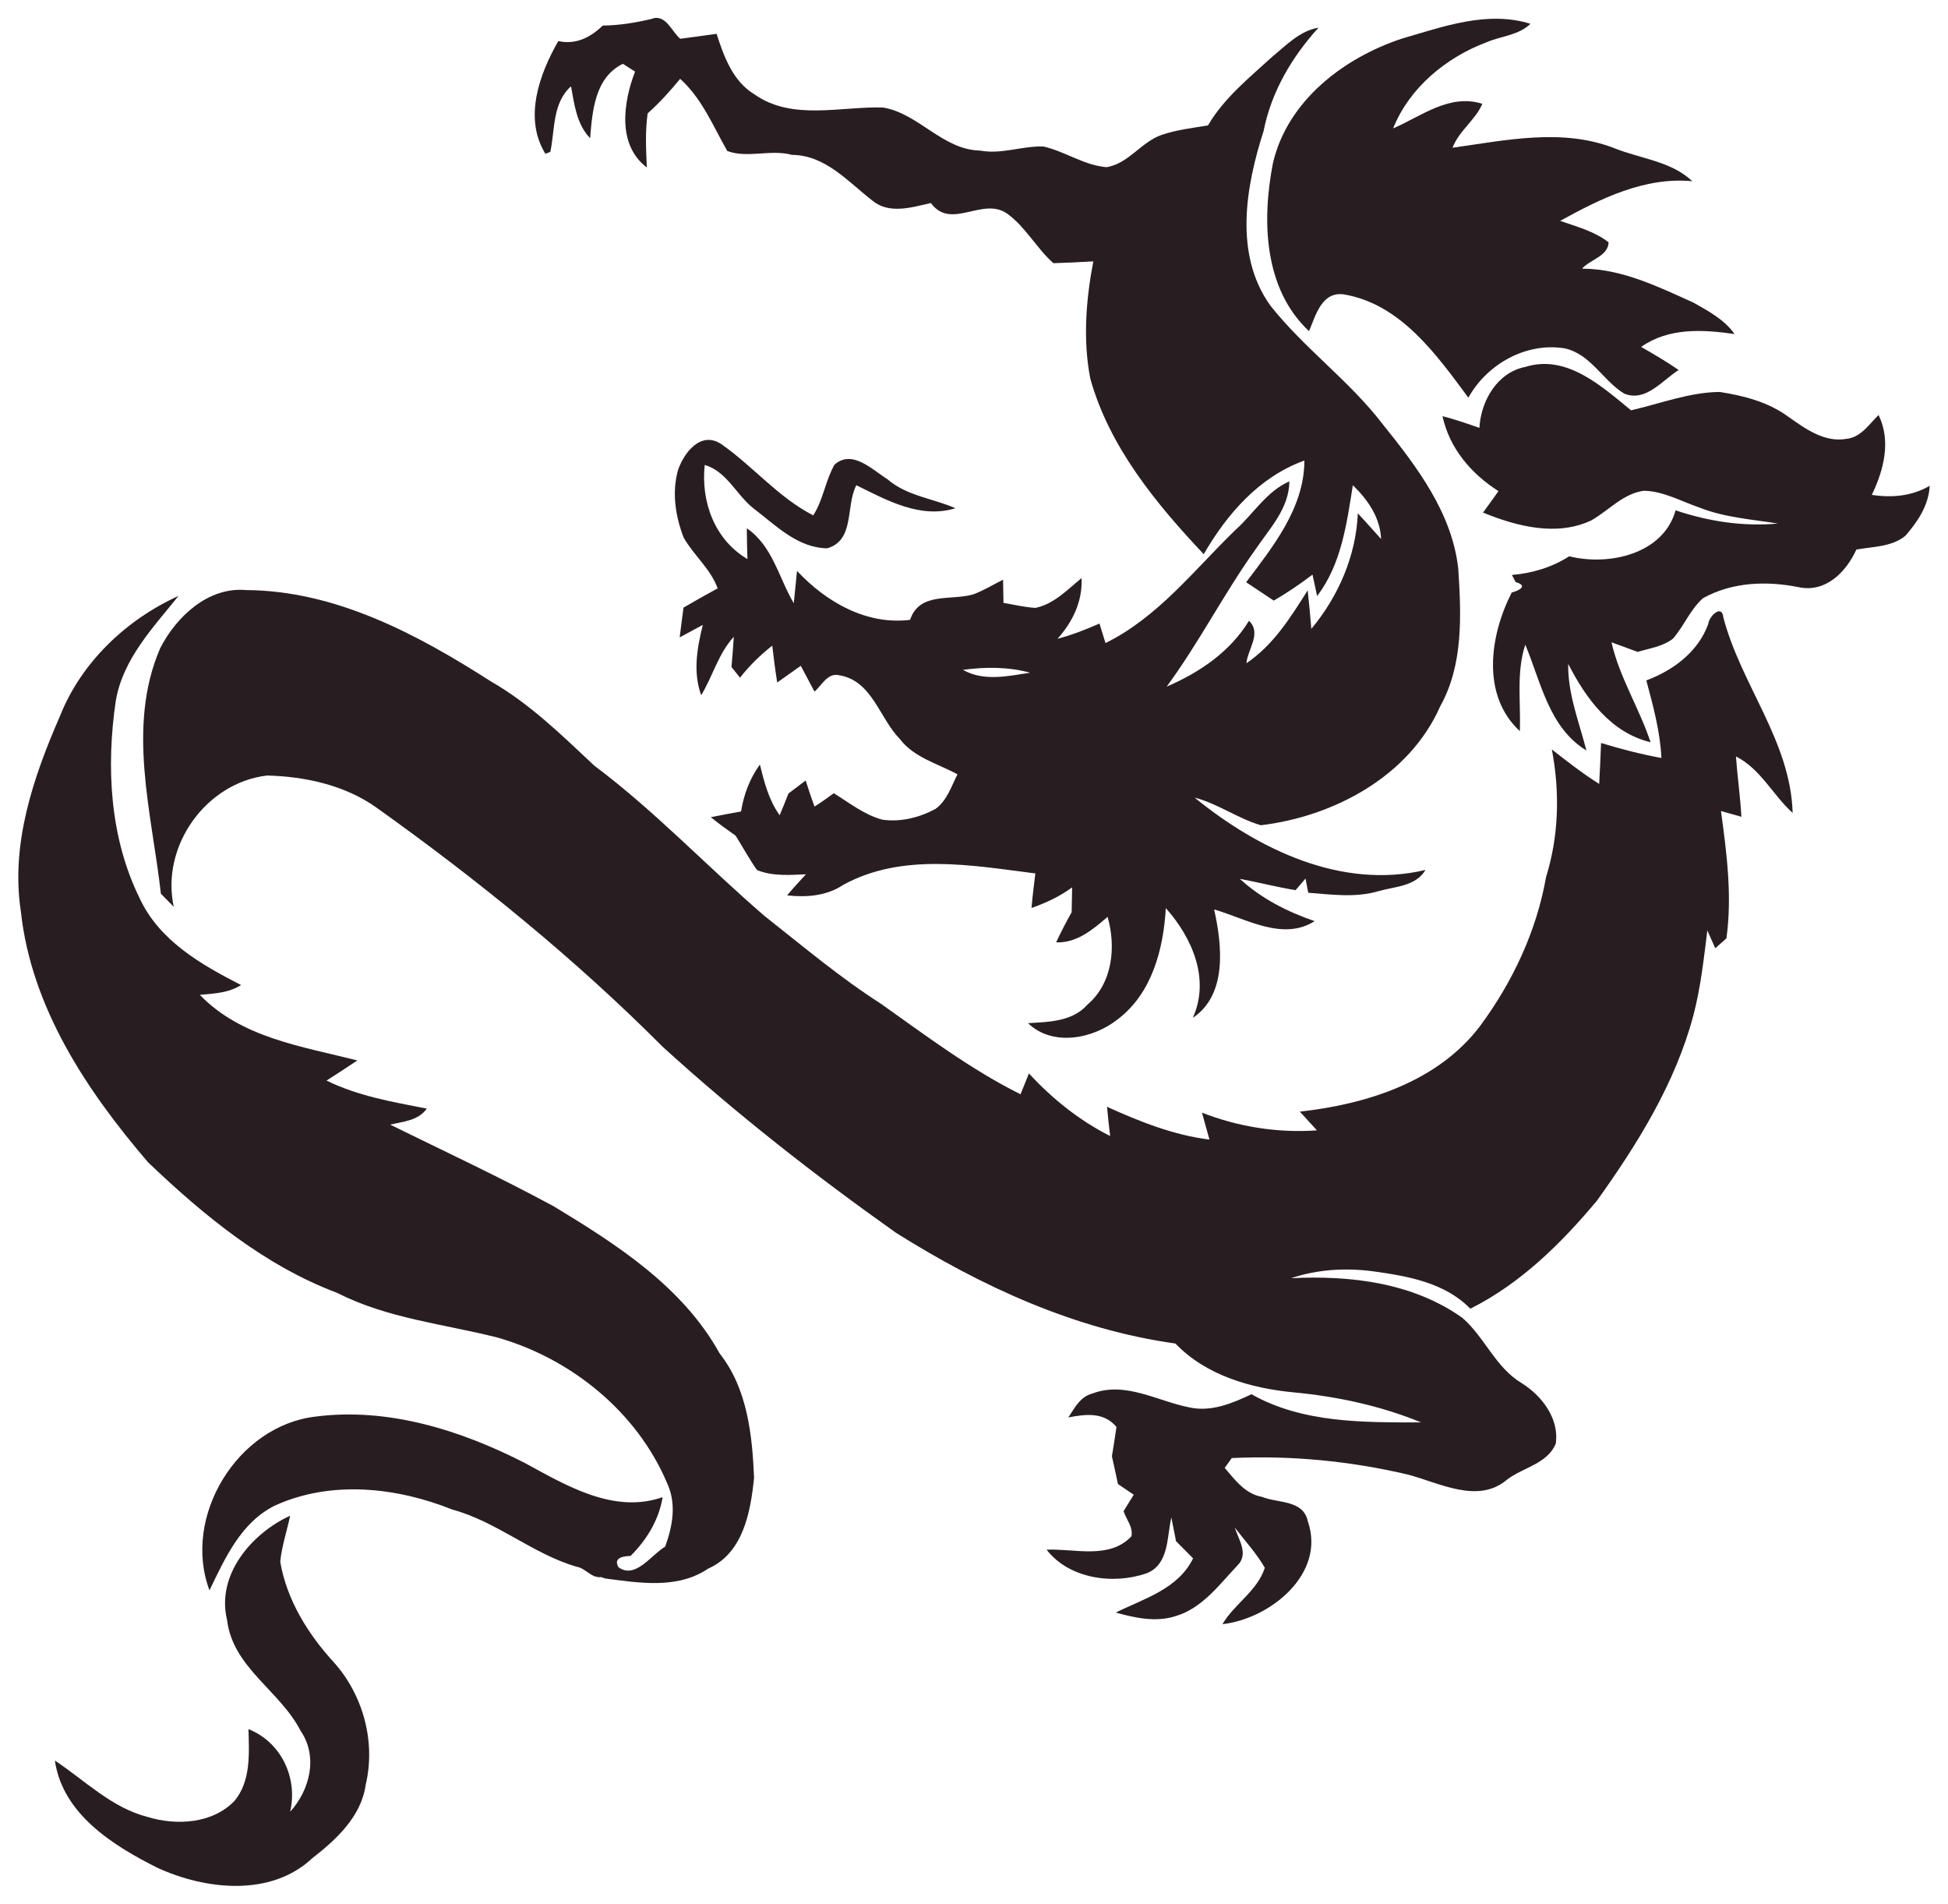
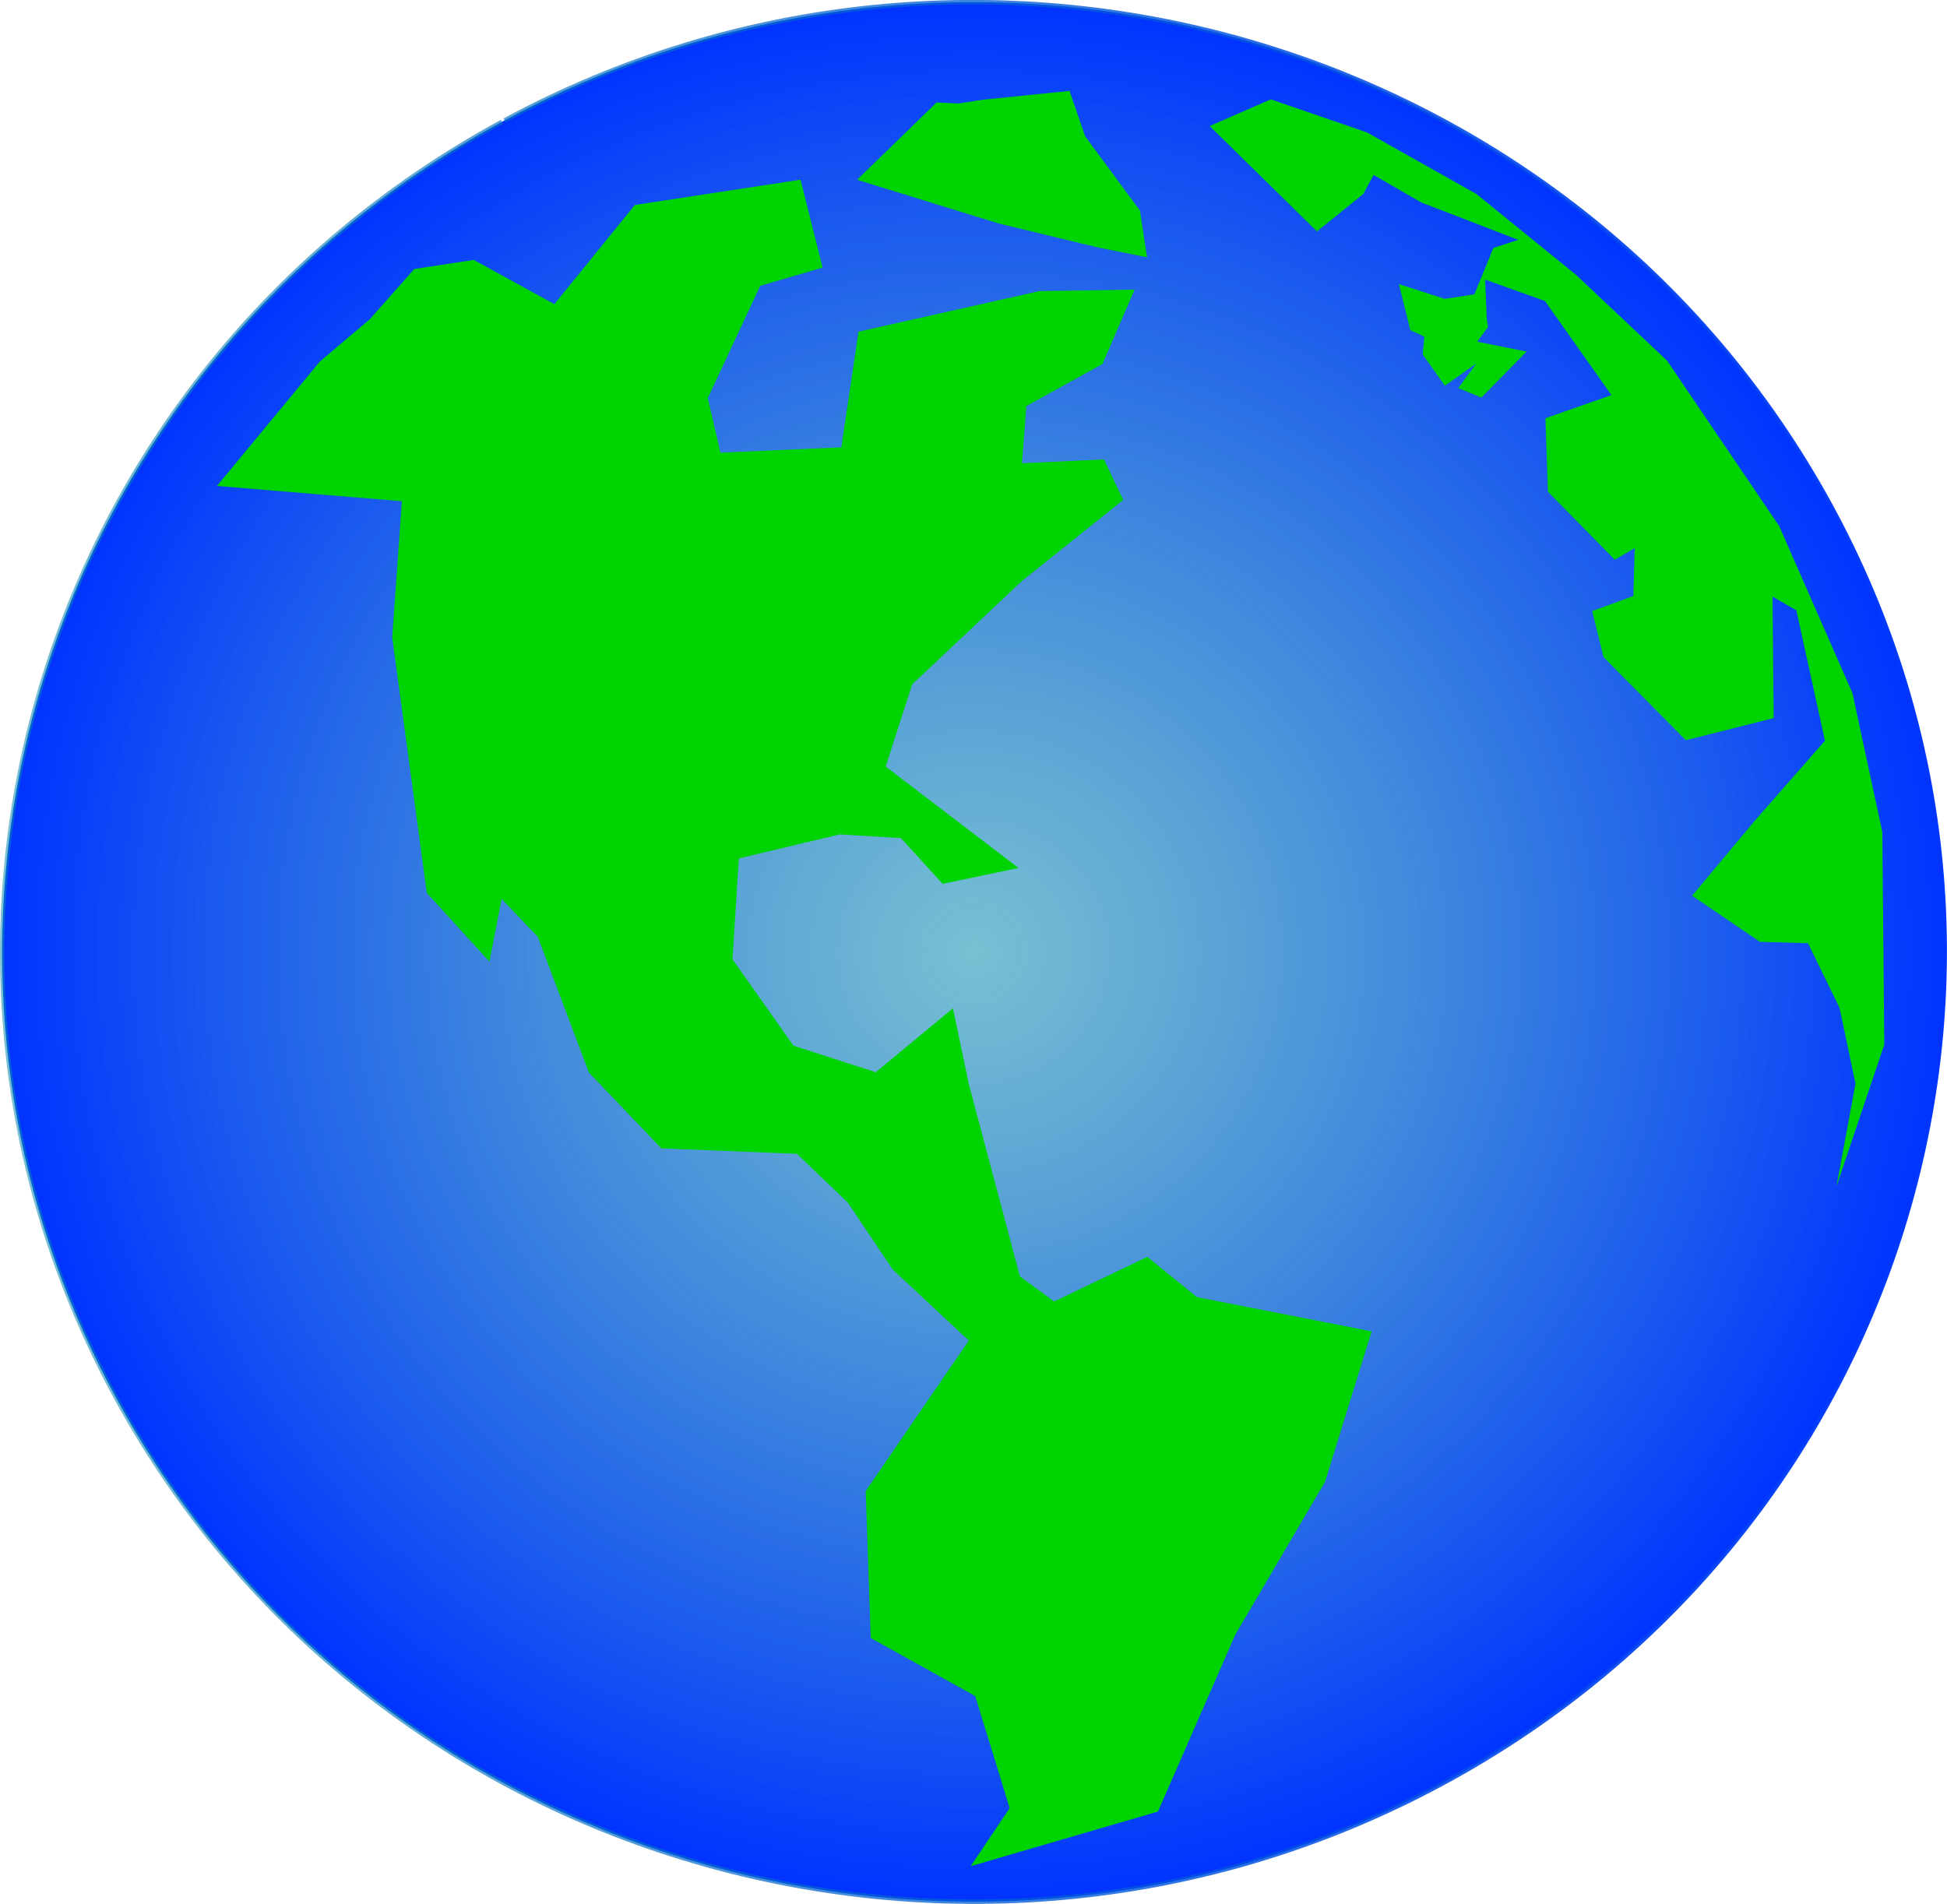
- <svg xmlns="http://www.w3.org/2000/svg" version="1.1" id="Layer_1" x="0px" y="0px" viewBox="-661.339 -667.48 1668.887 1630.66" enable-background="new -661.339 -667.48 1668.887 1630.66" xml:space="preserve">
-   <g id="_x23_ffffffff">
- </g>
-   <g id="_x23_281e22ff">
-     <path fill="#281E22" d="M-144.935-645.594c14.077-0.12,27.914-2.396,41.571-5.631   c12.28-4.852,17.311,10.662,24.799,16.952c10.363-1.318,20.726-2.815,31.148-4.253   c6.29,19.587,13.957,40.852,32.646,51.994c32.227,22.642,73.678,10.003,110.097,11.142   c30.729,5.331,50.796,36.24,83.142,36.899c18.21,3.414,35.821-4.073,53.97-3.534   c18.569,4.133,34.802,16.113,54.09,17.73c18.989-2.875,29.89-21.804,47.621-27.734   c12.699-4.313,26.177-5.81,39.415-8.027c13.777-23.541,35.221-40.672,55.049-58.822   c12.1-9.884,23.481-22.163,39.654-24.919c-22.762,25.038-40.433,54.869-47.022,88.413   c-15.394,47.801-25.578,105.904,5.75,149.632c29.112,36.839,68.047,64.633,96.62,102.071   c29.172,36.3,59.182,75.714,64.393,123.575c2.516,39.474,4.433,81.944-15.514,117.645   c-26.356,59.841-90.989,94.344-153.645,101.831c-19.767-5.81-36.779-18.449-56.786-23.721   c54.569,44.446,126.031,79.069,197.852,61.997c-8.326,14.077-25.937,14.136-39.954,18.09   c-19.767,5.93-40.373,2.995-60.499,1.438c-0.779-4.073-1.558-8.146-2.336-12.16   c-2.156,2.516-6.409,7.488-8.506,9.944c-16.113-2.576-31.807-6.709-47.801-9.704   c18.33,16.832,40.673,28.213,64.094,36.24c-27.255,17.431-58.942-2.216-86.077-10.003   c6.829,30.549,11.441,73.019-18.27,92.846c14.975-33.245-0.539-68.586-23.122-93.984   c-2.037,35.042-11.8,72.959-41.152,95.182c-21.085,16.832-55.887,23.721-76.912,3.354   c17.85-1.078,38.157-1.318,50.975-15.934c21.444-18.27,24.619-49.418,17.192-75.115   c-12.699,10.902-26.236,22.463-44.087,21.864c4.073-8.805,8.566-17.371,13.298-25.817   c0.12-5.331,0.299-15.993,0.419-21.325c-10.543,7.847-22.463,13.298-34.802,17.671   c0.839-9.944,2.096-19.767,3.295-29.591c-54.33-6.889-113.811-17.97-164.547,9.764   c-14.256,9.584-31.448,10.842-48.1,9.045c5.152-6.23,10.602-12.16,16.113-18.09   c-13.957,0.659-28.692,1.797-41.93-3.594c-6.709-9.464-12.16-19.707-18.33-29.471   c-7.248-5.091-14.376-10.243-21.265-15.814c8.626-1.737,17.251-3.354,25.937-4.912   c2.276-14.556,7.488-28.213,16.113-40.193C-6.564,2.59-2.671,17.925,6.614,30.803   c2.576-6.17,5.092-12.399,7.548-18.629C17.875,9.419,25.243,3.848,28.897,1.033   c2.336,7.488,4.852,14.975,7.547,22.343c5.75-3.474,11.082-7.548,16.533-11.441   c13.358,8.266,26.057,18.389,41.451,22.642c15.634,2.276,31.867-1.737,45.644-9.165   c9.824-7.068,13.598-19.228,18.869-29.651c-16.892-9.225-37.198-14.256-49.358-30.25   C91.972-52.399,85.922-84.445,57.649-89.118C47.526-91.454,42.854-80.492,36.444-75.101   c-3.893-7.368-7.847-14.736-11.741-22.103c-6.709,4.792-13.418,9.584-20.186,14.316   c-1.677-10.483-3.055-21.025-4.253-31.568c-10.243,8.027-19.587,17.192-27.614,27.434   c-1.797-2.336-5.511-6.889-7.308-9.165c0.779-8.626,1.438-17.251,1.977-25.877   c-13.178,14.376-18.03,33.664-27.914,50.077c-7.248-19.827-3.534-40.433,1.378-60.26   c-6.649,3.594-13.238,7.188-19.827,10.722c1.018-8.506,2.156-17.012,3.295-25.518   c9.644-5.631,19.408-11.142,29.232-16.473c-6.05-16.832-20.486-28.273-29.112-43.488   c-7.128-18.39-10.303-39.175-4.672-58.343c5.271-14.855,19.587-33.245,36.899-21.744   c27.195,18.988,48.879,45.704,78.769,61.039c8.686-13.418,10.423-29.89,18.27-43.488   c15.155-13.298,32.346,4.433,45.285,12.519c16.593,14.376,38.876,16.353,58.283,24.859   c-30.07,9.285-58.763-6.829-84.879-19.707c-9.345,17.731-1.138,47.082-24.919,54.03   c-25.578-0.359-44.147-19.707-63.135-34.143c-14.736-11.501-22.942-31.807-41.871-37.258   c-3.354,31.628,8.506,64.034,36.599,80.626c-0.299-8.805-0.479-17.611-0.539-26.416   c22.163,15.215,27.315,42.41,40.253,64.273c0.898-9.225,1.797-18.509,2.755-27.734   c24.799,26.536,59.361,46.543,96.859,41.93c8.086-24.2,34.922-16.233,54.09-21.804   c8.925-3.295,17.072-8.326,25.578-12.579c0.12,4.972,0.299,14.915,0.359,19.827   c9.105,1.557,18.15,3.774,27.434,4.313c15.993-3.354,27.315-15.634,39.474-25.518   c0.898,20.007-7.607,37.438-20.606,51.994c12.339-3.295,24.26-7.907,35.94-13.058   c1.318,4.193,3.893,12.579,5.151,16.712c44.985-22.103,76.074-62.776,111.355-96.919   c15.454-13.777,26.656-33.065,46.183-41.571c-0.24,23.361-17.012,40.433-29.232,58.583   c-27.075,37.917-48.22,79.668-75.894,117.225c28.153-12.1,54.27-29.771,70.503-56.366   c11.201,10.423-1.198,24.559-2.156,36.3c23.181-15.574,37.857-39.355,52.473-62.416   c1.198,10.962,2.216,21.983,3.115,33.005c23.181-27.734,38.336-62.656,39.834-98.956   c6.769,7.188,13.238,14.676,19.947,21.983c-0.839-18.569-11.381-33.604-24.2-46.063   c-5.271,32.945-9.764,67.568-30.609,94.942c-0.958-4.612-2.995-13.837-3.953-18.39   c-10.602,8.087-21.684,15.574-33.185,22.283c-7.907-5.271-15.814-10.483-23.661-15.754   c23.122-30.669,49.777-63.674,49.897-104.227c-38.696,13.957-66.19,45.644-86.257,80.207   c-40.792-43.248-80.986-92.007-97.219-150.59c-6.349-32.945-3.654-67.448,2.636-100.214   c-11.381,0.719-22.762,1.198-34.203,1.557c-14.256-12.639-23.481-30.43-38.756-41.811   c-21.145-16.293-48.699,14.316-66.19-9.704c-16.353,3.654-35.88,9.944-50.376-2.276   c-20.785-16.173-40.133-38.816-68.766-38.995c-18.21-4.972-37.917,3.175-55.288-3.295   c-12.22-21.384-21.624-44.925-40.373-61.817c-8.626,10.483-17.731,20.546-27.854,29.591   c-2.216,15.395-1.378,30.909-0.719,46.303c-25.578-19.408-20.186-55.767-10.063-82.124   c-2.636-1.677-7.907-4.972-10.483-6.649c-24.02,11.92-26.057,40.193-28.034,63.734   c-11.561-12.04-13.478-28.752-16.353-44.446c-16.053,14.376-13.657,36.899-17.731,56.187   c-1.078,0.359-3.175,1.198-4.253,1.557c-18.809-30.549-5.152-68.107,11.082-96.5   C-167.996-628.942-155.417-635.471-144.935-645.594 M163.613-93.73c17.91,10.123,38.456,5.331,57.624,2.456   C202.429-96.426,182.781-96.306,163.613-93.73z" />
-     <path fill="#281E22" d="M539.669-634.393c35.461-10.303,73.258-24.2,110.157-12.699   c-10.123,9.884-24.919,10.423-37.318,15.694c-34.682,12.938-66.37,38.935-80.327,73.917   c24.32-10.543,48.28-30.01,76.433-21.085c-5.99,14.017-20.007,23.062-25.518,37.618   c45.644-6.409,94.224-17.012,138.79,0.479c22.223,8.925,48.639,11.082,66.609,28.213   c-40.613-3.894-78.65,14.855-113.212,33.964c14.256,4.972,29.351,8.925,41.511,18.39   c-0.479,11.92-15.934,14.736-22.762,22.523c34.143,0.12,65.112,15.454,95.482,29.112   c12.759,7.248,26.536,14.556,35.162,26.895c-27.315-3.894-56.247-5.631-80.027,11.022   c10.842,6.29,21.804,12.519,32.107,19.827c-13.957,8.745-28.153,27.734-46.603,20.186   c-18.39-11.201-28.872-34.203-51.335-38.816c-32.885-5.211-66.25,13.597-82.184,42.29   c-27.494-37.078-58.044-80.267-106.743-88.473c-18.988-2.576-24.08,18.21-29.771,31.508   c-38.935-36.42-40.493-95.242-30.849-144.181C441.732-581.201,489.892-617.98,539.669-634.393z" />
-     <path fill="#281E22" d="M606.099-300.986c1.258-23.122,15.275-47.561,39.415-52.233   c35.281-11.082,65.352,16.652,90.51,37.198c25.158-5.81,49.897-15.454,75.894-15.754   c20.666,3.235,41.691,8.626,58.763,21.205c14.556,10.243,30.909,22.283,49.777,18.988   c12.519-1.198,19.348-12.459,27.614-20.426c10.902,22.283,4.433,47.262-5.81,68.406   c17.131,2.636,34.383,1.138,49.598-7.787c-0.779,16.593-10.303,30.909-20.965,42.949   c-11.741,9.524-27.794,9.105-41.871,11.681c-8.566,19.048-26.236,37.019-48.999,32.286   c-27.674-5.571-57.205-4.612-82.363,9.345c-10.902,9.644-16.233,23.721-25.637,34.563   c-8.745,6.889-20.127,8.386-30.429,11.441c-7.487-2.755-14.915-5.511-22.343-8.206   c6.888,30.19,23.84,56.426,33.484,85.598c-34.143-8.206-55.528-37.618-70.563-67.149   c-0.479,25.697,9.345,49.718,15.574,74.217c-32.107-19.647-38.876-58.523-52.353-90.63   c-7.847,23.9-3.714,49.418-4.672,74.037c-33.365-30.849-25.637-82.064-6.949-118.723   c7.248-1.917,13.837-5.93,3.354-8.925l-3.175-6.11c17.431-1.438,34.383-6.589,49.118-15.993   c33.664,8.446,80.566-1.677,91.109-39.355c28.333,9.524,57.744,14.017,87.635,11.321   c-22.702-3.654-46.063-5.211-67.628-13.837c-15.514-5.331-30.43-13.897-47.142-14.256   c-17.97,2.396-30.19,17.012-45.225,25.458c-29.591,13.897-63.914,5.032-92.606-6.769   c4.313-6.17,8.985-12.16,13.178-18.39c-23.361-14.855-41.93-36.599-47.92-64.213   C585.134-308.234,595.676-304.7,606.099-300.986z" />
-     <path fill="#281E22" d="M-524.106-112.239c13.777-27.015,41.092-52.772,73.618-49.837   c76.613,0.479,146.577,37.797,209.472,78.11c33.425,19.108,60.979,46.183,88.833,72.3   C-100.069,27.329-55.383,74.95-6.085,117.3c32.646,25.697,64.453,52.593,99.495,74.996   c38.756,27.494,76.912,56.247,119.561,77.511c1.797-4.433,5.391-13.418,7.188-17.851   c20.007,21.684,43.188,40.313,69.605,53.611c-1.018-8.326-1.977-16.652-2.696-25.038   c28.033,12.699,57.025,24.26,87.754,28.093c-1.557-5.75-4.792-17.311-6.409-23.062   c31.508,12.22,64.693,17.491,98.477,15.155c-4.912-5.331-9.824-10.722-14.616-16.053   c57.325-6.349,118.364-25.578,154.484-73.438c27.794-37.618,48.28-81.165,56.426-127.409   c11.022-35.401,11.92-73.079,4.972-109.379c13.118,10.303,26.356,20.606,40.553,29.531   c0.719-11.681,1.078-23.421,1.617-35.042c16.952,5.151,34.203,9.644,51.694,12.819   c-1.078-22.702-7.068-44.626-12.938-66.43c23.122-8.626,44.566-24.559,53.132-48.52   c0.599-6.409,11.741-17.251,12.879-5.391c15.095,57.684,57.624,106.024,59.361,167.422   C857.382,13.432,847.139-8.791,825.874-19.573c1.258,17.251,3.714,34.383,4.672,51.694   c-4.373-1.258-13.118-3.714-17.491-4.912c4.912,36,9.704,72.719,4.672,109.019   c-2.396,2.096-7.188,6.349-9.584,8.506c-2.276-5.092-4.553-10.183-6.769-15.275   c-3.055,24.38-5.69,48.939-11.98,72.839c-15.514,58.223-47.801,109.978-82.483,158.497   c-30.609,36.659-65.471,71.102-108.6,92.666c-21.924-22.463-53.731-27.914-83.382-32.047   c-23.481-3.055-47.621-1.677-70.204,5.93c50.736-2.576,104.287,3.774,146.697,33.904   c19.168,16.473,28.393,42.469,50.676,55.827c17.431,10.842,32.526,30.37,29.411,51.994   c-7.128,17.251-27.914,20.306-41.571,30.669c-25.038,21.504-58.283,2.756-85.358-4.253   c-49.178-11.561-100.094-16.473-150.65-14.077c-1.498,2.097-4.552,6.29-6.05,8.386   c8.745,10.243,17.551,22.283,31.807,24.799c13.777,5.631,35.641,2.396,39.415,21.025   c15.634,44.866-32.286,83.501-73.139,88.054c10.303-17.491,29.771-28.273,36.3-48.28   c-7.188-12.459-17.072-23.122-25.757-34.503c3.414,10.782,12.34,22.882,1.977,32.825   c-15.514,16.473-30.19,36.539-52.892,43.128c-16.832,5.391-34.563,1.438-51.035-3.115   c24.26-12.04,53.312-20.067,66.25-46.423c-4.912-4.912-9.764-9.824-14.616-14.736   c-1.018-5.092-2.995-15.215-4.013-20.247c-3.894,16.712-1.917,40.133-21.025,47.681   c-28.453,10.123-66.669,4.852-85.838-20.127c24.08-1.078,53.611,8.626,72.659-11.441   c1.677-7.787-4.493-14.556-6.709-21.564c2.875-4.672,5.75-9.405,8.685-14.077   c-3.414-2.276-10.183-6.888-13.537-9.165c-1.677-7.967-3.354-15.874-5.152-23.721   c1.378-8.386,2.696-16.772,3.893-25.158c-10.722-12.939-26.416-11.022-41.212-8.146   c5.271-8.086,10.243-17.85,20.426-20.426c28.453-10.902,56.187,6.649,83.681,11.92   c18.449,3.894,36.42-3.594,52.772-11.381c43.907,24.859,96.32,24.14,145.319,24.14   c-34.742-14.256-71.641-22.163-108.899-25.697c-36.719-3.474-75.415-14.496-101.591-41.87   c-86.137-11.98-166.284-48.939-239.363-94.823C36.744,339.171-30.584,286.519-93.66,229.074   c-75.175-75.415-158.138-142.683-244.694-204.501c-27.135-19.468-61.278-26.955-94.164-27.794   c-52.413,6.11-91.229,60.56-79.967,112.433c-3.714-3.774-7.368-7.488-11.022-11.201   C-531.234,28.827-553.097-45.091-524.106-112.239z" />
-     <path fill="#281E22" d="M-610.063-53.896c18.21-46.183,56.965-82.902,101.651-103.149   c-21.744,27.135-47.441,53.731-53.671,89.492c-8.446,56.546-5.271,117.465,20.366,169.399   c16.832,36.42,52.712,56.906,86.916,74.397c-10.602,6.769-23.181,7.308-35.341,8.386   c35.461,36.899,87.994,44.267,134.956,56.187c-8.686,5.87-17.551,11.561-26.416,17.251   c26.955,13.238,56.666,18.33,85.897,24.02c-7.308,10.303-20.127,11.082-31.388,13.717   c46.842,23.002,94.044,45.045,139.928,69.844C-132.715,398.593-76.409,434.653-44.721,491.918   c23.661,29.95,27.854,69.545,29.411,106.383c-2.995,29.172-9.225,64.513-39.355,77.811   c-26.296,17.791-59.002,12.22-88.413,8.386l-3.115-1.138c-8.805,1.018-13.358-7.727-21.384-8.925   c-37.618-11.082-68.107-38.576-106.144-48.879c-47.861-19.228-103.987-25.338-152.088-3.474   c-29.112,14.436-42.649,44.925-56.067,72.6c-23.661-63.015,23.84-140.946,90.749-148.793   c62.237-8.087,124.713,11.681,179.642,39.834c35.581,19.348,76.074,43.727,117.825,29.172   c-3.175,19.468-13.598,36.539-27.434,50.316c-10.423,0.299-13.897,3.534-10.363,9.704   c14.556,10.543,28.034-10.722,39.954-17.611c6.469-17.73,9.944-36.779,1.617-54.569   c-25.757-60.919-82.243-106.623-145.379-124.593c-45.944-11.621-94.224-16.293-137.053-38.157   c-62.357-23.421-114.47-66.43-162.091-111.834c-52.653-61.338-100.274-132.859-109.079-215.163   C-652.293,55.363-632.825-1.783-610.063-53.896z" />
-     <path fill="#281E22" d="M-466.781,720.199c-9.524-38.636,20.965-74.277,54.03-89.431   c-2.756,13.118-7.188,25.997-8.506,39.415c5.571,32.825,23.9,62.177,46.123,86.377   c25.038,28.033,35.821,68.107,27.075,104.766c-3.834,27.195-25.218,46.842-45.764,62.836   c-35.581,33.364-91.588,27.075-132.74,8.146c-37.977-19.048-81.165-46.004-87.754-91.828   c25.757,17.072,48.52,40.373,79.308,48.28c24.859,7.607,55.708,5.87,74.636-13.777   c14.136-17.131,12.399-40.613,11.92-61.398c27.974,11.082,42.41,41.691,35.701,70.743   c16.952-18.689,24.08-47.321,8.925-69.305C-421.256,780.819-461.929,760.872-466.781,720.199z" />
+ <svg xmlns="http://www.w3.org/2000/svg" xmlns:xlink="http://www.w3.org/1999/xlink" id="svg5277" viewBox="0 0 453.11 443.1" version="1.1">
+   <defs id="defs5279">
+     <linearGradient id="linearGradient10345">
+       <stop id="stop10347" style="stop-color:#0489ac;stop-opacity:.538" offset="0" />
+       <stop id="stop10349" style="stop-color:#0034ff" offset="1" />
+     </linearGradient>
+     <radialGradient id="radialGradient10461" xlink:href="#linearGradient10345" gradientUnits="userSpaceOnUse" cy="145.36" cx="254" gradientTransform="matrix(1 0 0 .93363 0 9.6477)" r="226.04" />
+     <linearGradient id="linearGradient10463" y2="145.36" xlink:href="#linearGradient10345" gradientUnits="userSpaceOnUse" x2="480.04" y1="145.36" x1="27.959" />
+   </defs>
+   <g id="layer1" transform="translate(-131.45 -92.811)">
+     <path id="path9833" style="stroke:url(#linearGradient10463);fill:url(#radialGradient10461)" d="m144.86-39.401c109.29-56.278 246.76-19.179 307.04 82.863s20.54 230.39-88.76 286.67c-109.29 56.27-246.76 19.17-307.04-82.87-60.148-101.82-20.721-229.89 88.16-286.35" transform="matrix(1 0 0 1.0474 104 162.11)" />
+     <g id="g10428" style="fill:#00d400" transform="matrix(.98858 -.15067 .15067 .98858 -43.329 61.85)">
+       <path id="path10353" style="fill:#00d400" d="m229 151.36-28 25 42 10-7 31-1 60 12 18 5-14 7 10 7 33 14 20 31 6 10 13 8 17 15 19-29 31-4 34 22 17 4 27-11 12 45-6 24-38 26-32 16-33-39-14-10-11-23 7-7-7-5-46-1-18-20 12-18-9-11-22 5-23 24-2 14 3 8 12 18-1-27-28 9-18 29-20 26-15-3-10-19-2 3-13 19-7 10-16-22-3-43 3-8 26-28-3-1-13 16-24 15-2-2-21h-39l-22 20-17-13h-14l-12 10-13 8z" />
+       <path id="path10355" style="fill:#00d400" d="m380 113.36-21 15 31 15 22 9 11 4v-11l-10-19-2-11-20-1h-6l-5-1z" />
+       <path id="path10357" style="fill:#00d400" d="m457 124.36-15 4 21 28 12-7 3-4 10 8 21 12-6 1-6 10h-7l-10-5 1 11 3 2-1 4 4 8 8-4-5 5 5 3 12-9-11-4 3-3v-2l1-9 13 7 12 24-16 3-2 17 13 18 5-2-2 11-10 2 1 11 16 22 21-2 4-28 5 4 2 31-19 16-17 15 14 13 11 2 5 16 1 18-8 23 16-31 7-49-2-33-11-41-20-42-18-23-20-22-23-18-21-11z" />
+     </g>
  </g>
</svg>
